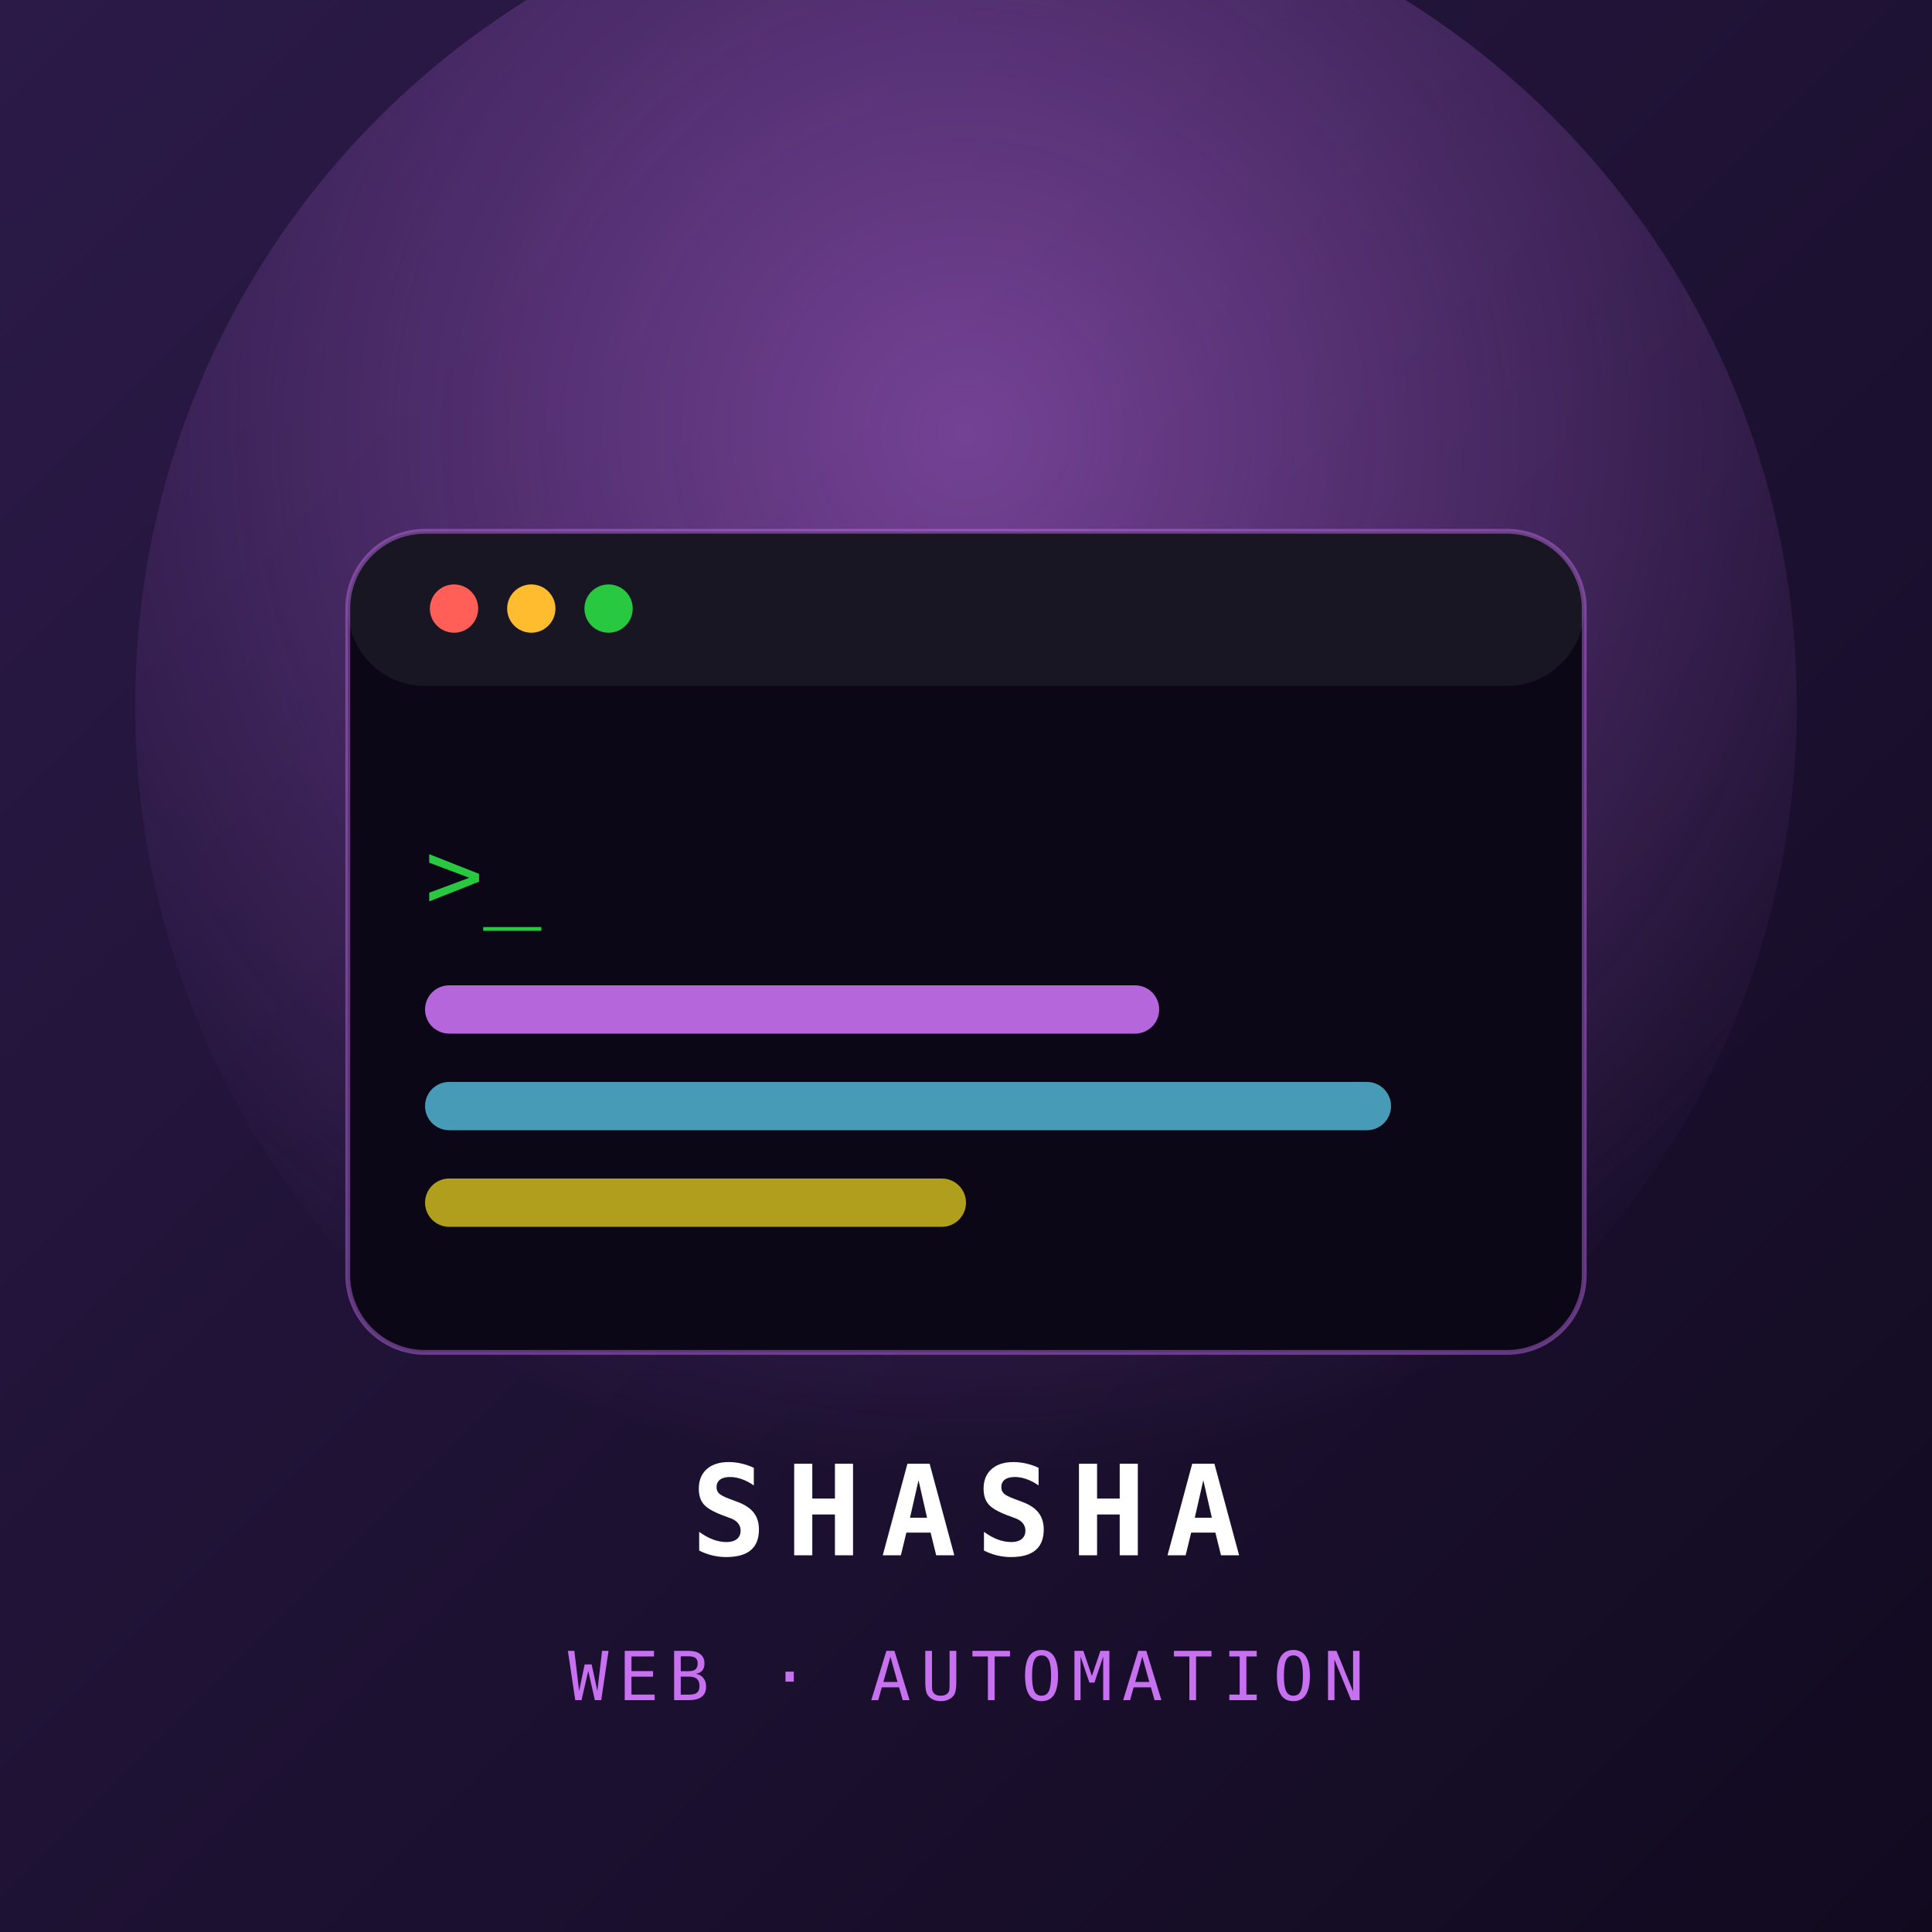
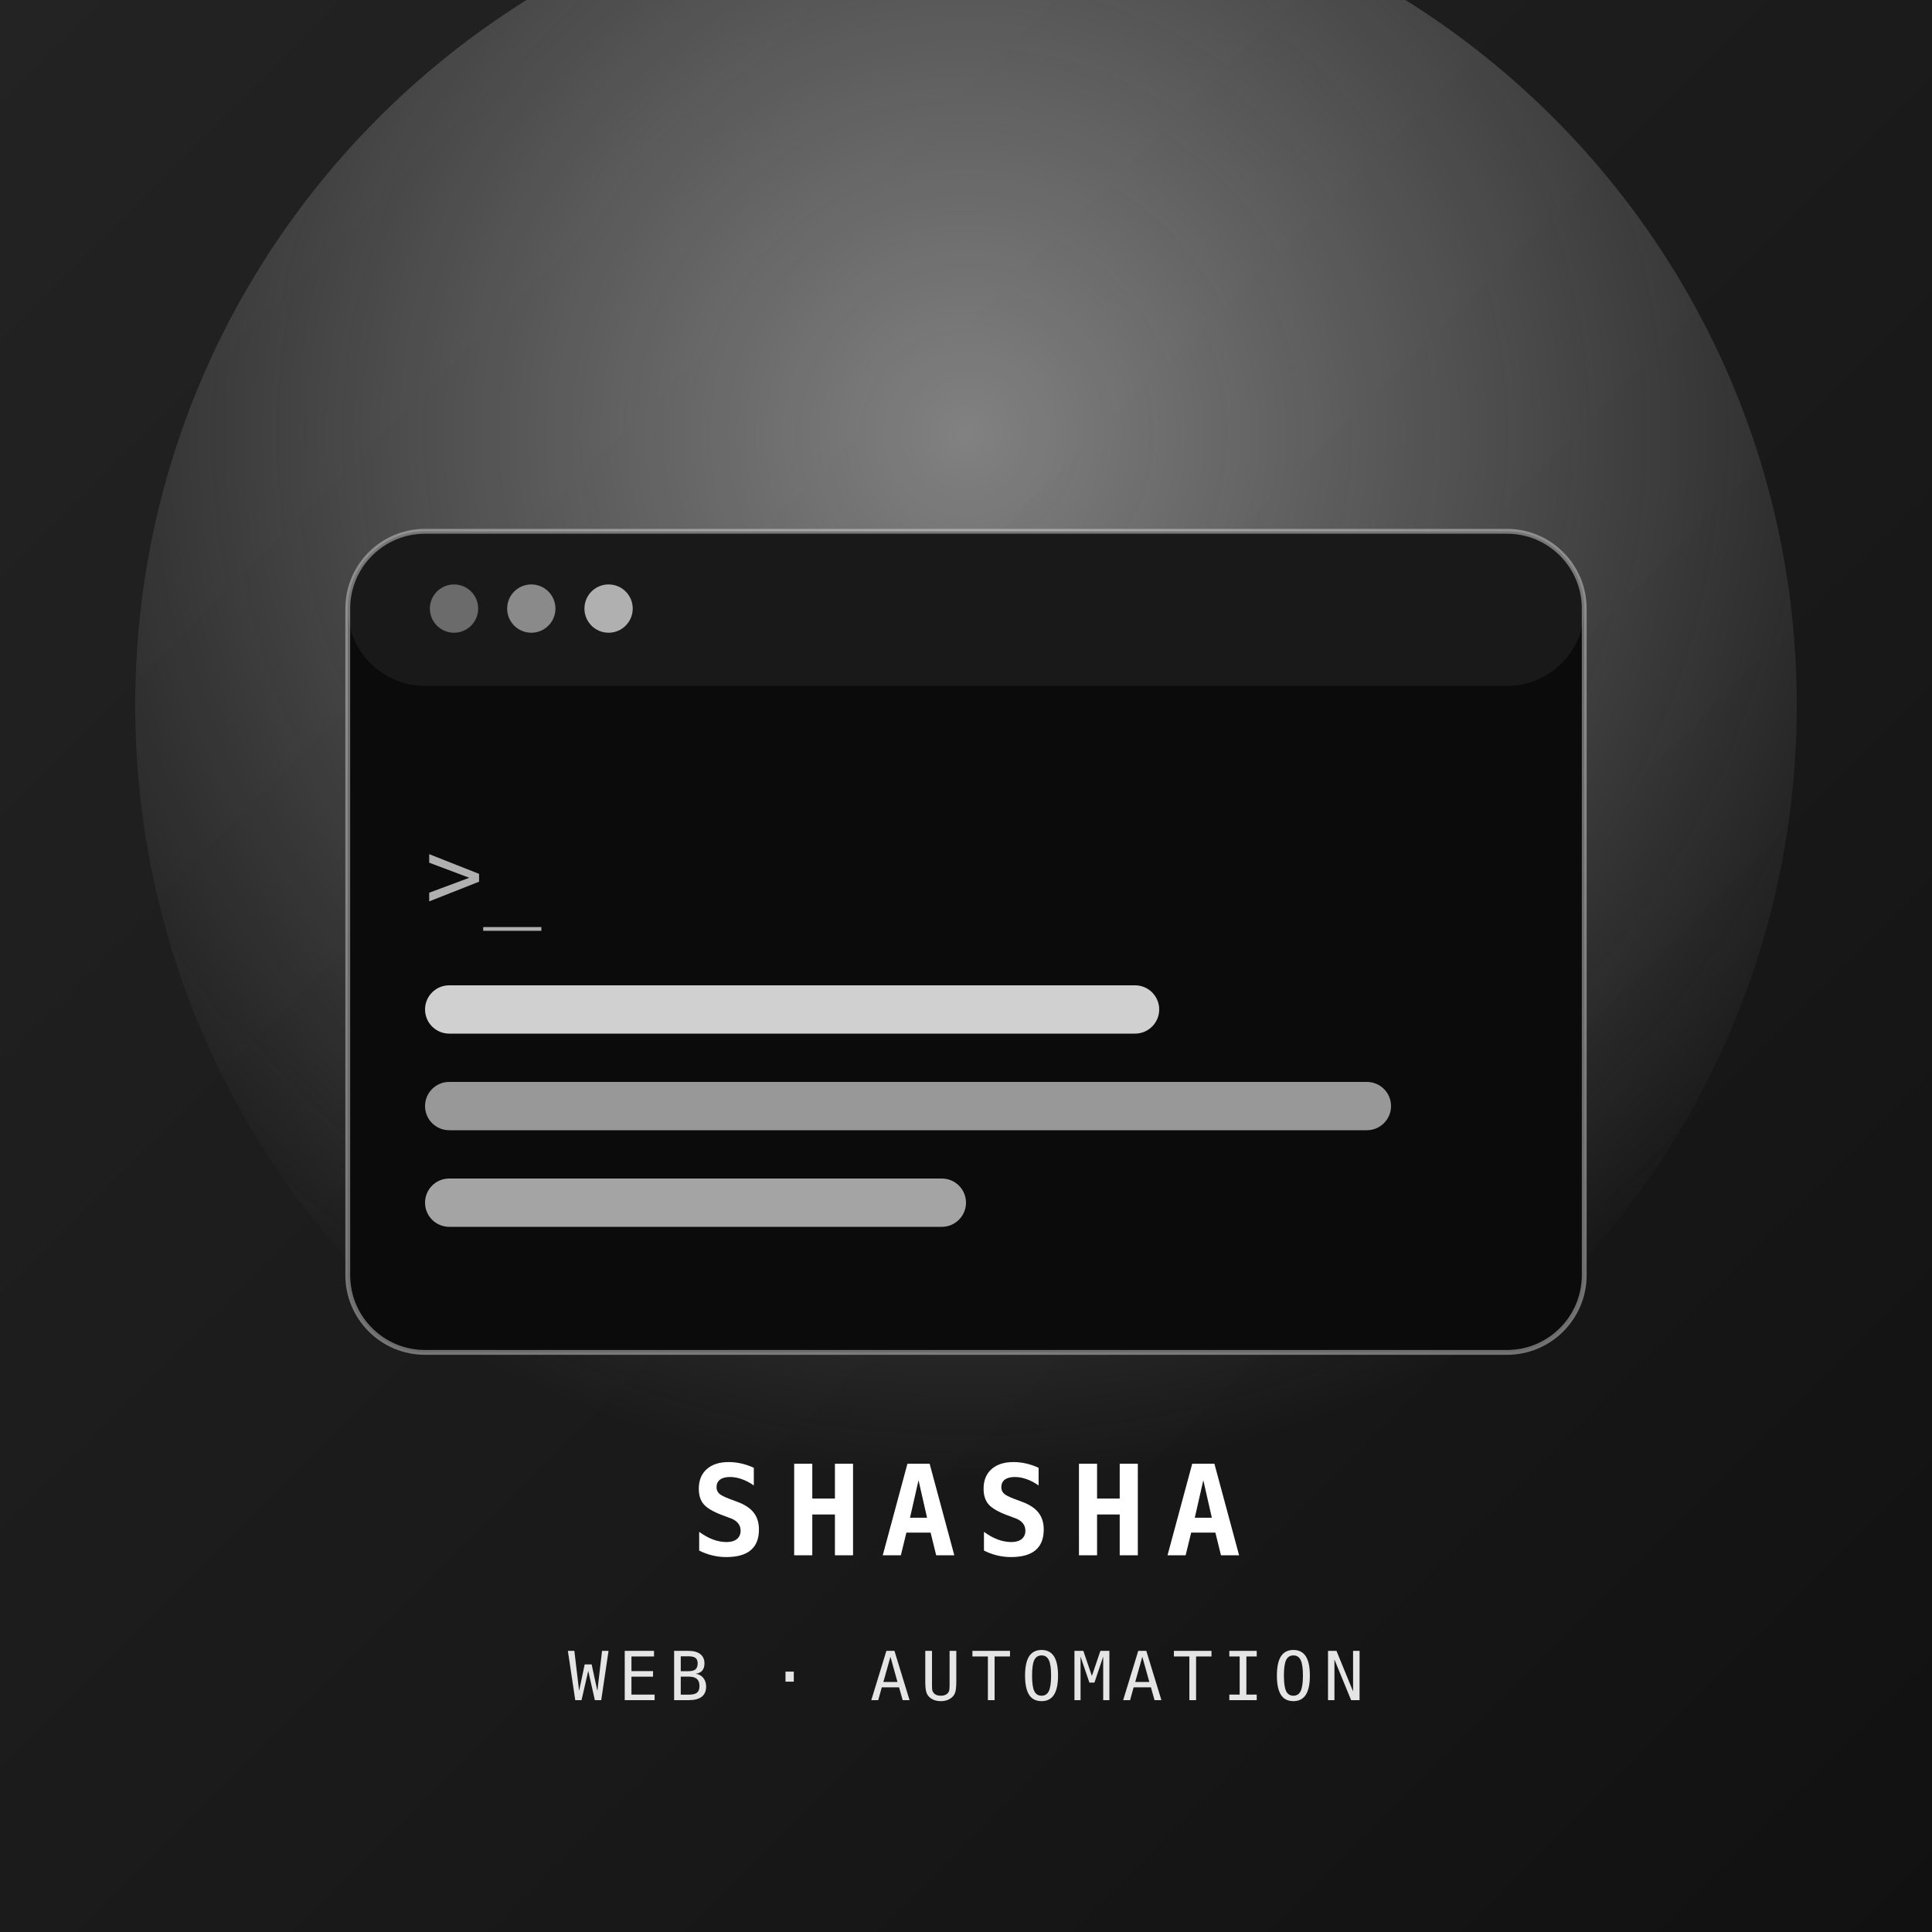
<svg xmlns="http://www.w3.org/2000/svg" viewBox="0 0 400 400" width="400" height="400" role="img" aria-label="莎莎 Shasha 头像">
  <defs>
    <linearGradient id="avBg" x1="0" y1="0" x2="1" y2="1">
-       <stop offset="0%" stop-color="#2b1a48" />
-       <stop offset="55%" stop-color="#1d1132" />
-       <stop offset="100%" stop-color="#110a1f" />
+       <stop offset="0%" stop-color="#232323" />
+       <stop offset="55%" stop-color="#1a1a1a" />
+       <stop offset="100%" stop-color="#111111" />
    </linearGradient>
    <radialGradient id="avGlow" cx="50%" cy="34%" r="62%">
-       <stop offset="0%" stop-color="#c770f0" stop-opacity="0.5" />
-       <stop offset="100%" stop-color="#c770f0" stop-opacity="0" />
+       <stop offset="0%" stop-color="#e5e5e5" stop-opacity="0.5" />
+       <stop offset="100%" stop-color="#e5e5e5" stop-opacity="0" />
    </radialGradient>
  </defs>
  <rect width="400" height="400" fill="url(#avBg)" />
  <circle cx="200" cy="146" r="172" fill="url(#avGlow)" />
-   <rect x="72" y="110" width="256" height="170" rx="16" fill="#0b0716" stroke="#c770f0" stroke-opacity="0.45" />
+   <rect x="72" y="110" width="256" height="170" rx="16" fill="#0b0b0b" stroke="#e5e5e5" stroke-opacity="0.45" />
  <rect x="72" y="110" width="256" height="32" rx="16" fill="#ffffff" fill-opacity="0.06" />
-   <circle cx="94" cy="126" r="5" fill="#ff5f57" />
-   <circle cx="110" cy="126" r="5" fill="#febc2e" />
-   <circle cx="126" cy="126" r="5" fill="#28c840" />
-   <text x="88" y="188" font-family="'PT Mono', Consolas, monospace" font-size="20" fill="#28c840">&gt;_</text>
-   <rect x="88" y="204" width="152" height="10" rx="5" fill="#c770f0" opacity="0.9" />
-   <rect x="88" y="224" width="200" height="10" rx="5" fill="#61dafb" opacity="0.7" />
-   <rect x="88" y="244" width="112" height="10" rx="5" fill="#f7df1e" opacity="0.7" />
+   <circle cx="94" cy="126" r="5" fill="#6b6b6b" />
+   <circle cx="110" cy="126" r="5" fill="#8a8a8a" />
+   <circle cx="126" cy="126" r="5" fill="#b0b0b0" />
+   <text x="88" y="188" font-family="'PT Mono', Consolas, monospace" font-size="20" fill="#b0b0b0">&gt;_</text>
+   <rect x="88" y="204" width="152" height="10" rx="5" fill="#e5e5e5" opacity="0.9" />
+   <rect x="88" y="224" width="200" height="10" rx="5" fill="#d4d4d4" opacity="0.7" />
+   <rect x="88" y="244" width="112" height="10" rx="5" fill="#e5e5e5" opacity="0.7" />
  <text x="200" y="322" text-anchor="middle" font-family="'PT Mono', Consolas, monospace" font-size="26" font-weight="700" letter-spacing="4" fill="#ffffff">SHASHA</text>
-   <text x="200" y="352" text-anchor="middle" font-family="'PT Mono', Consolas, monospace" font-size="14" letter-spacing="2" fill="#c770f0">WEB · AUTOMATION</text>
+   <text x="200" y="352" text-anchor="middle" font-family="'PT Mono', Consolas, monospace" font-size="14" letter-spacing="2" fill="#e5e5e5">WEB · AUTOMATION</text>
</svg>
